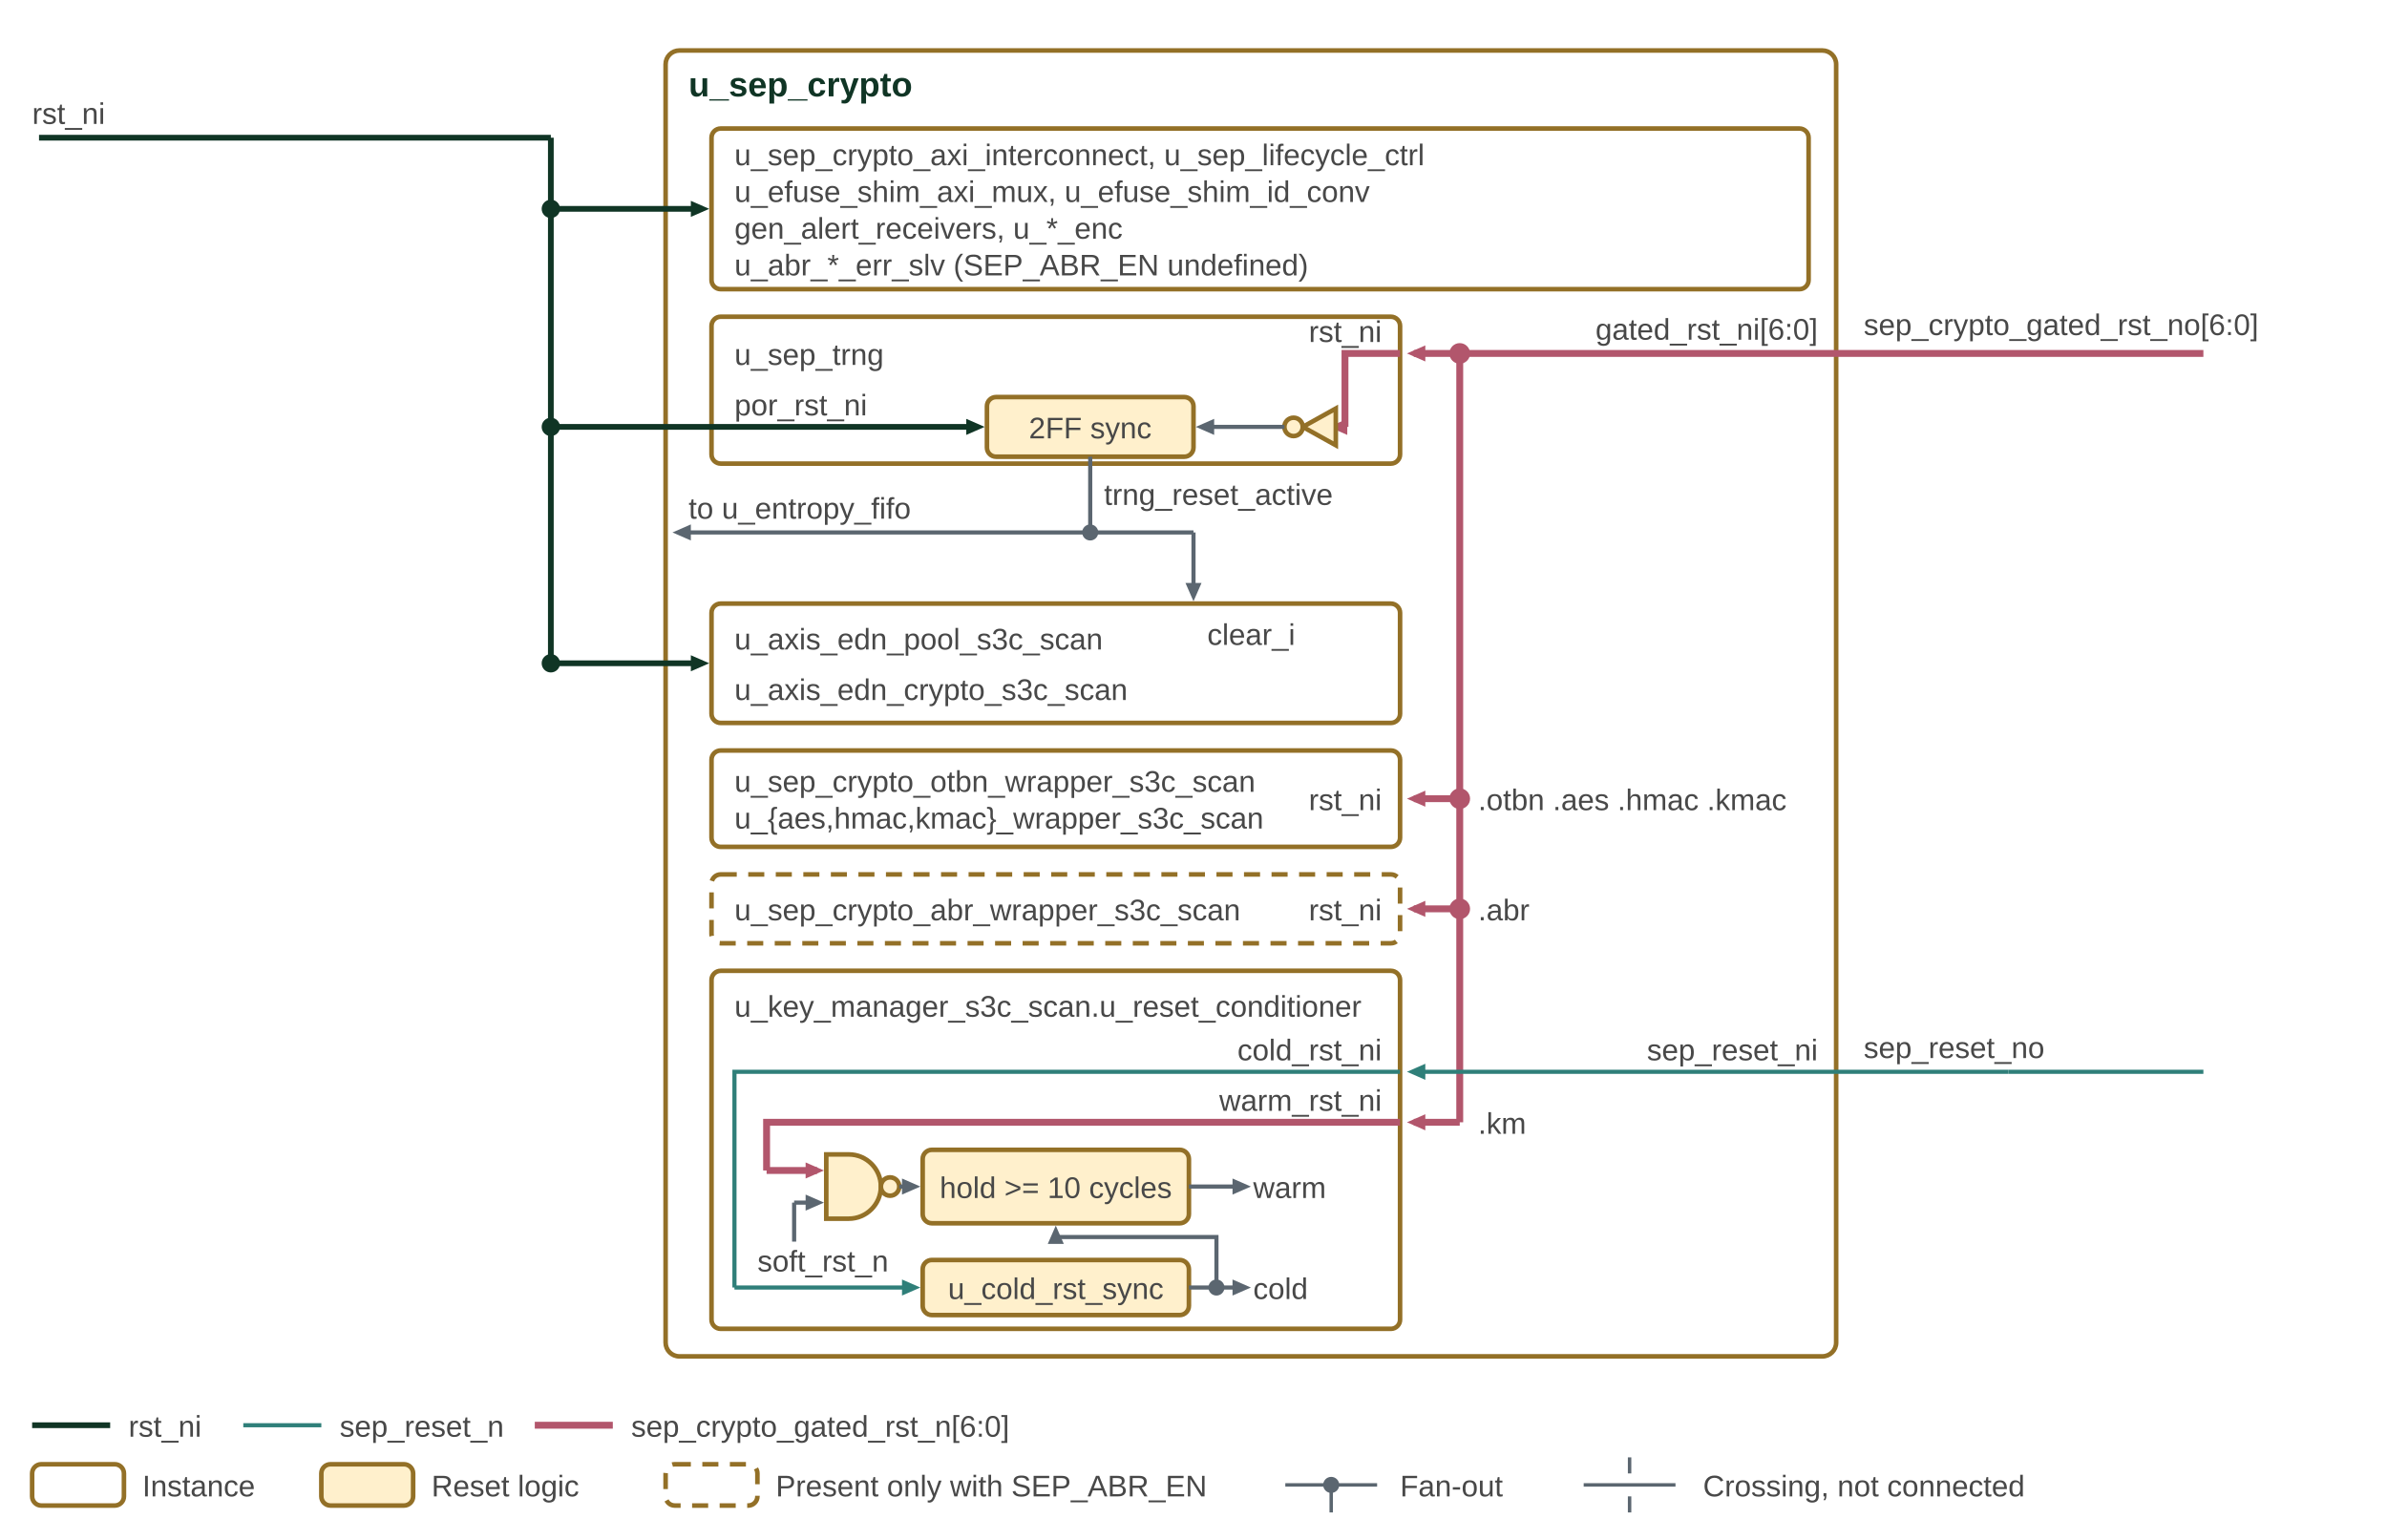
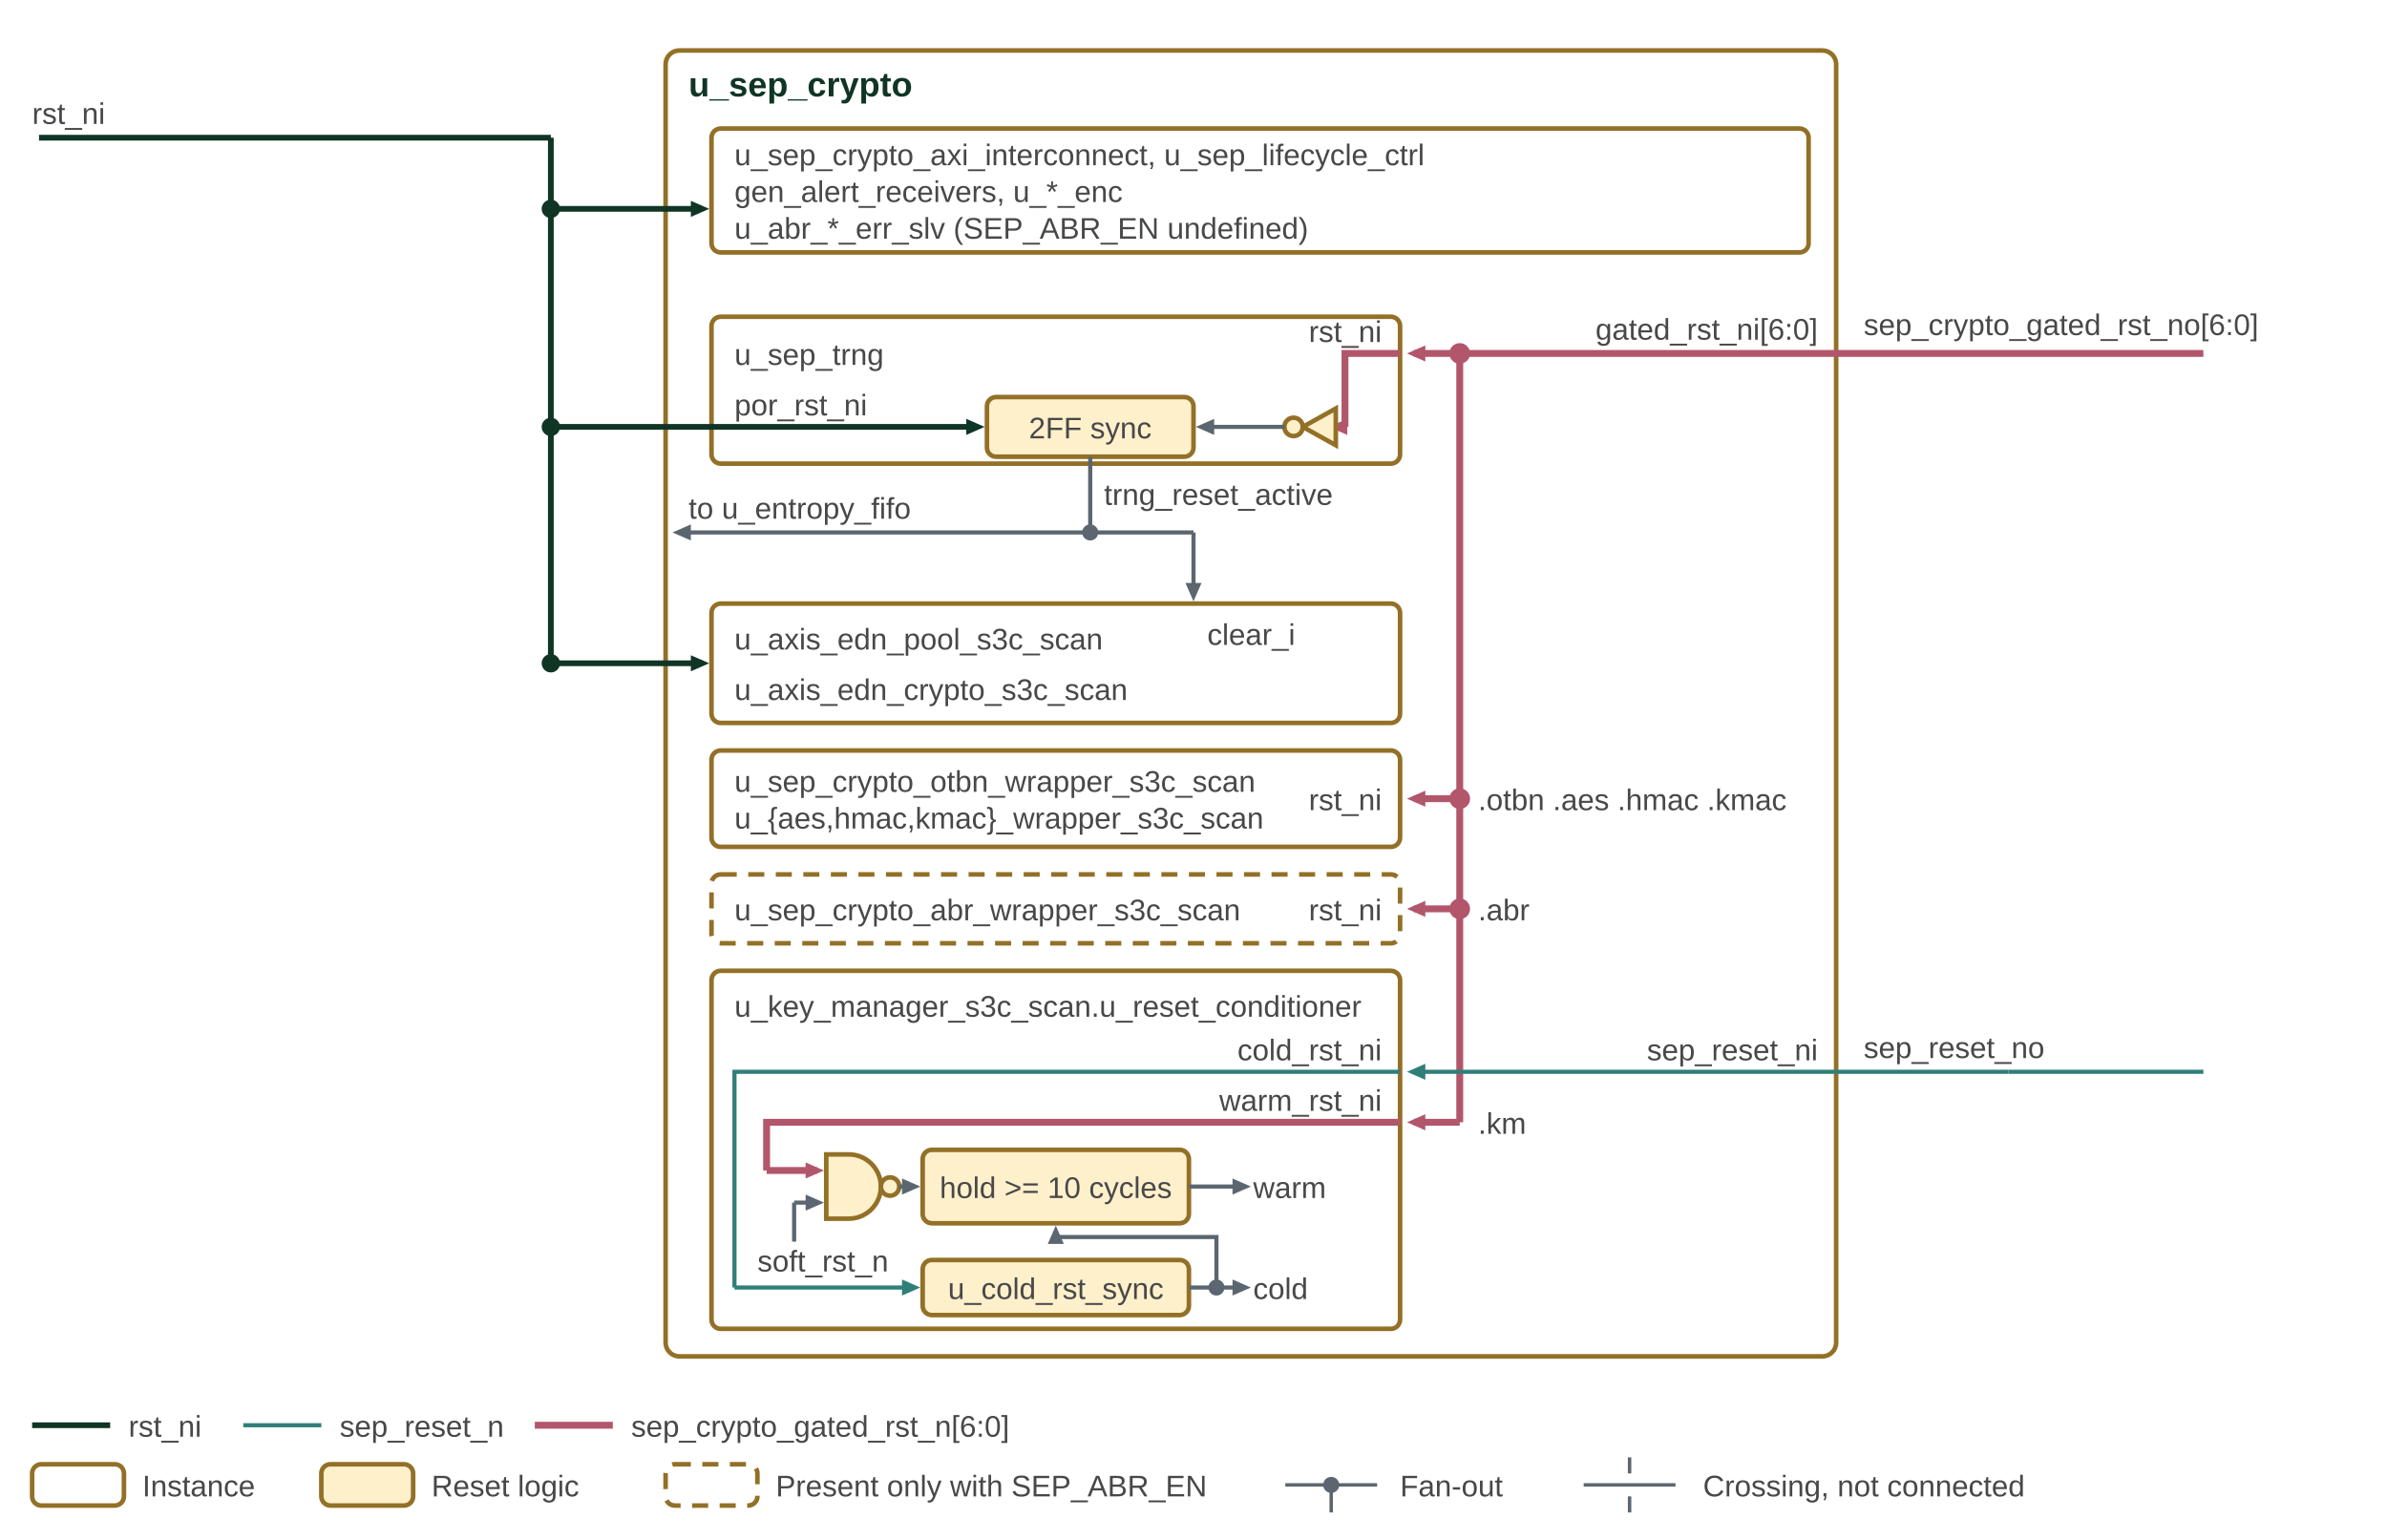
<svg xmlns="http://www.w3.org/2000/svg" width="1040" height="671" viewBox="0 0 1040 671" role="img" aria-labelledby="title desc">
  <defs>
    <marker id="ae" markerUnits="userSpaceOnUse" markerWidth="10" markerHeight="9" refX="7" refY="4.5" orient="auto">
      <path d="M0,0 L10,4.5 L0,9 Z" fill="#103525" />
    </marker>
    <marker id="as" markerUnits="userSpaceOnUse" markerWidth="10" markerHeight="9" refX="3" refY="4.5" orient="auto">
      <path d="M10,0 L0,4.5 L10,9 Z" fill="#103525" />
    </marker>
    <marker id="ge" markerUnits="userSpaceOnUse" markerWidth="8" markerHeight="7" refX="5" refY="3.5" orient="auto">
      <path d="M0,0 L8,3.5 L0,7 Z" fill="#5b6670" />
    </marker>
    <marker id="gs" markerUnits="userSpaceOnUse" markerWidth="8" markerHeight="7" refX="3" refY="3.5" orient="auto">
      <path d="M8,0 L0,3.5 L8,7 Z" fill="#5b6670" />
    </marker>
    <marker id="je" markerUnits="userSpaceOnUse" markerWidth="8" markerHeight="7" refX="5" refY="3.5" orient="auto">
      <path d="M0,0 L8,3.5 L0,7 Z" fill="#42759b" />
    </marker>
    <marker id="js" markerUnits="userSpaceOnUse" markerWidth="8" markerHeight="7" refX="3" refY="3.5" orient="auto">
      <path d="M8,0 L0,3.5 L8,7 Z" fill="#42759b" />
    </marker>
    <marker id="m-smu" markerUnits="userSpaceOnUse" markerWidth="8" markerHeight="7" refX="5" refY="3.5" orient="auto">
      <path d="M0,0 L8,3.5 L0,7 Z" fill="#103525" />
    </marker>
    <marker id="m-ref" markerUnits="userSpaceOnUse" markerWidth="8" markerHeight="7" refX="5" refY="3.5" orient="auto">
      <path d="M0,0 L8,3.5 L0,7 Z" fill="#2f7f79" />
    </marker>
    <marker id="m-per" markerUnits="userSpaceOnUse" markerWidth="8" markerHeight="7" refX="5" refY="3.5" orient="auto">
      <path d="M0,0 L8,3.5 L0,7 Z" fill="#937027" />
    </marker>
    <marker id="m-tel" markerUnits="userSpaceOnUse" markerWidth="8" markerHeight="7" refX="5" refY="3.5" orient="auto">
      <path d="M0,0 L8,3.5 L0,7 Z" fill="#664488" />
    </marker>
    <marker id="m-wdt" markerUnits="userSpaceOnUse" markerWidth="8" markerHeight="7" refX="5" refY="3.5" orient="auto">
      <path d="M0,0 L8,3.5 L0,7 Z" fill="#77736b" />
    </marker>
    <marker id="m-rosc" markerUnits="userSpaceOnUse" markerWidth="8" markerHeight="7" refX="5" refY="3.5" orient="auto">
      <path d="M0,0 L8,3.5 L0,7 Z" fill="#336633" />
    </marker>
    <marker id="m-jtag" markerUnits="userSpaceOnUse" markerWidth="8" markerHeight="7" refX="5" refY="3.5" orient="auto">
      <path d="M0,0 L8,3.5 L0,7 Z" fill="#42759b" />
    </marker>
    <marker id="m-spi" markerUnits="userSpaceOnUse" markerWidth="8" markerHeight="7" refX="5" refY="3.5" orient="auto">
      <path d="M0,0 L8,3.5 L0,7 Z" fill="#5b6670" />
    </marker>
    <marker id="m-slate" markerUnits="userSpaceOnUse" markerWidth="8" markerHeight="7" refX="5" refY="3.5" orient="auto">
      <path d="M0,0 L8,3.5 L0,7 Z" fill="#5b6670" />
    </marker>
    <marker id="m-pg" markerUnits="userSpaceOnUse" markerWidth="8" markerHeight="7" refX="5" refY="3.5" orient="auto">
      <path d="M0,0 L8,3.5 L0,7 Z" fill="#336633" />
    </marker>
    <marker id="m-bus" markerUnits="userSpaceOnUse" markerWidth="8" markerHeight="7" refX="5" refY="3.5" orient="auto">
      <path d="M0,0 L8,3.5 L0,7 Z" fill="#b2566c" />
    </marker>
    <style>
text { font-family: Arial, sans-serif; font-size: 15px; fill: #484848; }
.t { fill: #484848; }
.b { font-size: 17px; font-weight: bold; fill: #103525; }
.bs { font-size: 15px; font-weight: bold; fill: #103525; }
.h { font-size: 22px; font-weight: bold; fill: #103525; }
.s { font-size: 13px; fill: #484848; }
.si { font-size: 13px; font-style: italic; fill: #484848; }
.pmt { font-size: 12px; font-weight: bold; fill: #ffffff; }
.pst { font-size: 12px; font-weight: bold; fill: #103525; }
.pjt { font-size: 12px; font-weight: bold; fill: #1d4b6e; }
.pct { font-size: 12px; font-weight: bold; fill: #1f5c57; }
.pm { fill: #103525; stroke: #103525; stroke-width: 1.2; }
.ps { fill: #ffffff; stroke: #103525; stroke-width: 1.2; }
.pj { fill: #e8f3ff; stroke: #42759b; stroke-width: 1.2; }
.pc { fill: #d9f0ee; stroke: #2f7f79; stroke-width: 1.2; }
.smu { fill: #ffffff; stroke: #77736b; stroke-width: 1.5; }
.network { fill: #e8f0e8; stroke: #336633; stroke-width: 2; }
.fabric { fill: #fff0cc; stroke: #937027; stroke-width: 2; }
.core { fill: #ffffff; stroke: #937027; stroke-width: 2; }
.future { fill: #ffffff; stroke: #937027; stroke-width: 2; }
.nostroke { stroke: none; }
.fut { fill: none; stroke-dasharray: 7 5; }
.opt { stroke-dasharray: 7 5; }
.hatch { fill: none; stroke: #103525; stroke-opacity: 0.16; stroke-width: 1.2; }
.external { fill: #f2f2f2; stroke: #77736b; stroke-width: 1.5; }
.axi { fill: none; stroke: #103525; stroke-width: 2.5; marker-start: url(#as); marker-end: url(#ae); }
.axio { fill: none; stroke: #103525; stroke-width: 2.5; stroke-dasharray: 8 5; marker-start: url(#as); marker-end: url(#ae); }
.sig { fill: none; stroke: #5b6670; stroke-width: 1.5; marker-start: url(#gs); marker-end: url(#ge); }
.sigo { fill: none; stroke: #5b6670; stroke-width: 1.5; marker-end: url(#ge); }
.jtag { fill: none; stroke: #42759b; stroke-width: 1.8; marker-end: url(#je); }
.jtagb { fill: none; stroke: #42759b; stroke-width: 1.8; marker-start: url(#js); marker-end: url(#je); }
.sigplain { fill: none; stroke: #5b6670; stroke-width: 1.5; }
.n-smu { fill: none; stroke: #103525; stroke-width: 2.5; }
.a-smu { fill: none; stroke: #103525; stroke-width: 2.5; marker-end: url(#m-smu); }
.n-ref { fill: none; stroke: #2f7f79; stroke-width: 1.8; }
.a-ref { fill: none; stroke: #2f7f79; stroke-width: 1.8; marker-end: url(#m-ref); }
.n-per { fill: none; stroke: #937027; stroke-width: 1.8; }
.a-per { fill: none; stroke: #937027; stroke-width: 1.8; marker-end: url(#m-per); }
.n-tel { fill: none; stroke: #664488; stroke-width: 1.8; }
.a-tel { fill: none; stroke: #664488; stroke-width: 1.8; marker-end: url(#m-tel); }
.n-wdt { fill: none; stroke: #77736b; stroke-width: 1.8; }
.a-wdt { fill: none; stroke: #77736b; stroke-width: 1.8; marker-end: url(#m-wdt); }
.n-rosc { fill: none; stroke: #336633; stroke-width: 1.8; }
.a-rosc { fill: none; stroke: #336633; stroke-width: 1.8; marker-end: url(#m-rosc); }
.n-jtag { fill: none; stroke: #42759b; stroke-width: 1.8; }
.a-jtag { fill: none; stroke: #42759b; stroke-width: 1.8; marker-end: url(#m-jtag); }
.n-spi { fill: none; stroke: #5b6670; stroke-width: 1.8; }
.a-spi { fill: none; stroke: #5b6670; stroke-width: 1.8; marker-end: url(#m-spi); }
.n-slate { fill: none; stroke: #5b6670; stroke-width: 1.8; }
.a-slate { fill: none; stroke: #5b6670; stroke-width: 1.8; marker-end: url(#m-slate); }
.n-pg { fill: none; stroke: #336633; stroke-width: 1.8; }
.a-pg { fill: none; stroke: #336633; stroke-width: 1.8; marker-end: url(#m-pg); }
.n-bus { fill: none; stroke: #b2566c; stroke-width: 3; }
.a-bus { fill: none; stroke: #b2566c; stroke-width: 3; marker-end: url(#m-bus); }
.n-dash { fill: none; stroke: #5b6670; stroke-width: 1.8; stroke-dasharray: 6 4; }
.a-dash { fill: none; stroke: #5b6670; stroke-width: 1.8; stroke-dasharray: 6 4; marker-end: url(#m-slate); }
</style>
  </defs>
  <rect width="1040" height="671" fill="#ffffff" />
  <g transform="translate(0,-480)">
    <rect class="core" x="290" y="502" width="510" height="569" rx="6" />
-     <rect class="core" x="310" y="536" width="478" height="70" rx="4" />
+     <rect class="core" x="310" y="536" width="478" height="54" rx="4" />
    <text class="s" x="320" y="552" text-anchor="start">u_sep_crypto_axi_interconnect, u_sep_lifecycle_ctrl</text>
-     <text class="s" x="320" y="568" text-anchor="start">u_efuse_shim_axi_mux, u_efuse_shim_id_conv</text>
-     <text class="s" x="320" y="584" text-anchor="start">gen_alert_receivers, u_*_enc</text>
-     <text class="s" x="320" y="600" text-anchor="start">u_abr_*_err_slv (SEP_ABR_EN undefined)</text>
+     <text class="s" x="320" y="568" text-anchor="start">gen_alert_receivers, u_*_enc</text>
+     <text class="s" x="320" y="584" text-anchor="start">u_abr_*_err_slv (SEP_ABR_EN undefined)</text>
    <path class="a-smu" d="M240,571 L306,571" />
    <circle cx="240" cy="571" r="4" fill="#103525" />
    <rect class="core" x="310" y="618" width="300" height="64" rx="4" />
    <text class="s" x="320" y="639" text-anchor="start">u_sep_trng</text>
    <text class="s" x="602" y="629" text-anchor="end">rst_ni</text>
    <path class="n-bus" d="M610,634 L586,634 L586,666" />
    <path class="a-bus" d="M586,666 L582,666" />
    <path class="fabric" d="M582,658.0 L567.6,666 L582,674.0 Z" />
    <circle class="fabric" cx="563.6" cy="666" r="4" />
    <rect class="fabric" x="430" y="653" width="90" height="26" rx="4" />
    <text class="s" x="475" y="671" text-anchor="middle">2FF sync</text>
    <path class="a-slate" d="M559.6,666 L524,666" />
    <text class="s" x="320" y="661" text-anchor="start">por_rst_ni</text>
    <path class="a-smu" d="M240,666 L426,666" />
    <circle cx="240" cy="666" r="4" fill="#103525" />
    <circle cx="475" cy="712" r="3.5" fill="#5b6670" />
    <path class="n-slate" d="M475,679 L475,712 L520,712" />
    <path class="a-slate" d="M520,712 L520,739" />
    <path class="a-slate" d="M475,712 L296,712" />
    <text class="s" x="300" y="706" text-anchor="start">to u_entropy_fifo</text>
    <text class="s" x="481" y="700" text-anchor="start">trng_reset_active</text>
    <rect class="core" x="310" y="743" width="300" height="52" rx="4" />
    <text class="s" x="320" y="763" text-anchor="start">u_axis_edn_pool_s3c_scan</text>
    <text class="s" x="320" y="785" text-anchor="start">u_axis_edn_crypto_s3c_scan</text>
    <text class="s" x="526" y="761" text-anchor="start">clear_i</text>
    <path class="a-smu" d="M240,769 L306,769" />
    <circle cx="240" cy="769" r="4" fill="#103525" />
    <rect class="core" x="310" y="807" width="300" height="42" rx="4" />
    <text class="s" x="320" y="825" text-anchor="start">u_sep_crypto_otbn_wrapper_s3c_scan</text>
    <text class="s" x="320" y="841" text-anchor="start">u_{aes,hmac,kmac}_wrapper_s3c_scan</text>
    <text class="s" x="602" y="833" text-anchor="end">rst_ni</text>
    <rect class="core opt" x="310" y="861" width="300" height="30" rx="4" />
    <text class="s" x="320" y="881" text-anchor="start">u_sep_crypto_abr_wrapper_s3c_scan</text>
    <text class="s" x="602" y="881" text-anchor="end">rst_ni</text>
    <rect class="core" x="310" y="903" width="300" height="156" rx="4" />
    <text class="s" x="320" y="923" text-anchor="start">u_key_manager_s3c_scan.u_reset_conditioner</text>
    <text class="s" x="602" y="942" text-anchor="end">cold_rst_ni</text>
    <text class="s" x="602" y="964" text-anchor="end">warm_rst_ni</text>
    <path class="fabric" d="M360,983 L369.8,983 A14.0,14.0 0 0 1 369.8,1011 L360,1011 Z" />
    <circle class="fabric" cx="387.8" cy="997.0" r="4" />
    <rect class="fabric" x="402" y="981" width="116" height="32" rx="4" />
    <text class="s" x="460" y="1002" text-anchor="middle">hold &gt;= 10 cycles</text>
    <path class="a-slate" d="M391.8,997.0 L398,997.0" />
    <path class="n-bus" d="M610,969 L334,969 L334,990" />
    <path class="a-bus" d="M334,990 L356,990" />
    <path class="n-slate" d="M346,1021 L346,1004" />
    <path class="a-slate" d="M346,1004 L356,1004" />
    <text class="s" x="330" y="1034" text-anchor="start">soft_rst_n</text>
    <rect class="fabric" x="402" y="1029" width="116" height="24" rx="4" />
    <text class="s" x="460" y="1046" text-anchor="middle">u_cold_rst_sync</text>
    <path class="n-ref" d="M610,947 L320,947 L320,1041" />
    <path class="a-ref" d="M320,1041 L398,1041" />
    <path class="a-slate" d="M518,997 L542,997" />
    <text class="s" x="546" y="1002" text-anchor="start">warm</text>
    <path class="a-slate" d="M518,1041 L542,1041" />
    <text class="s" x="546" y="1046" text-anchor="start">cold</text>
    <circle cx="530" cy="1041" r="3.5" fill="#5b6670" />
    <path class="a-slate" d="M530,1041 L530,1019 L460,1019 L460,1017" />
    <text class="bs" x="300" y="522" text-anchor="start">u_sep_crypto</text>
    <text class="s" x="792" y="628" text-anchor="end">gated_rst_ni[6:0]</text>
    <path class="n-bus" d="M636,634 L636,969" />
    <path class="a-bus" d="M636,634 L616,634" />
    <path class="a-bus" d="M636,828 L616,828" />
    <text class="s" x="644" y="833" text-anchor="start">.otbn .aes .hmac .kmac</text>
    <path class="a-bus" d="M636,876 L616,876" />
    <text class="s" x="644" y="881" text-anchor="start">.abr</text>
    <path class="a-bus" d="M636,969 L616,969" />
    <text class="s" x="644" y="974" text-anchor="start">.km</text>
    <circle cx="636" cy="634" r="4.5" fill="#b2566c" />
    <circle cx="636" cy="828" r="4.5" fill="#b2566c" />
    <circle cx="636" cy="876" r="4.5" fill="#b2566c" />
    <text class="s" x="792" y="942" text-anchor="end">sep_reset_ni</text>
    <path class="a-ref" d="M875,947 L616,947" />
    <path class="n-smu" d="M240,540 L240,769" />
    <text class="s" x="14" y="534" text-anchor="start">rst_ni</text>
    <path class="n-smu" d="M17,540 L240,540" />
    <text class="s" x="812" y="941" text-anchor="start">sep_reset_no</text>
    <text class="s" x="812" y="626" text-anchor="start">sep_crypto_gated_rst_no[6:0]</text>
    <path class="n-bus" d="M960,634 L636,634" />
    <path class="n-ref" d="M960,947 L875,947" />
  </g>
  <path class="n-smu" d="M14,621 L48,621" />
  <text class="s" x="56" y="626" text-anchor="start">rst_ni</text>
  <path class="n-ref" d="M106,621 L140,621" />
  <text class="s" x="148" y="626" text-anchor="start">sep_reset_n</text>
  <path class="n-bus" d="M233,621 L267,621" />
  <text class="s" x="275" y="626" text-anchor="start">sep_crypto_gated_rst_n[6:0]</text>
  <rect class="core" x="14" y="638" width="40" height="18" rx="4" />
  <text class="s" x="62" y="652" text-anchor="start">Instance</text>
  <rect class="fabric" x="140" y="638" width="40" height="18" rx="4" />
  <text class="s" x="188" y="652" text-anchor="start">Reset logic</text>
  <rect class="core opt" x="290" y="638" width="40" height="18" rx="4" />
  <text class="s" x="338" y="652" text-anchor="start">Present only with SEP_ABR_EN</text>
  <path class="sigplain" d="M560,647 L600,647" />
  <path class="sigplain" d="M580,647 L580,659" />
  <circle cx="580" cy="647" r="3.5" fill="#5b6670" />
  <text class="s" x="610" y="652" text-anchor="start">Fan-out</text>
  <path class="sigplain" d="M690,647 L730,647" />
  <path class="sigplain" d="M710,635 L710,642 M710,652 L710,659" />
  <text class="s" x="742" y="652" text-anchor="start">Crossing, not connected</text>
</svg>
